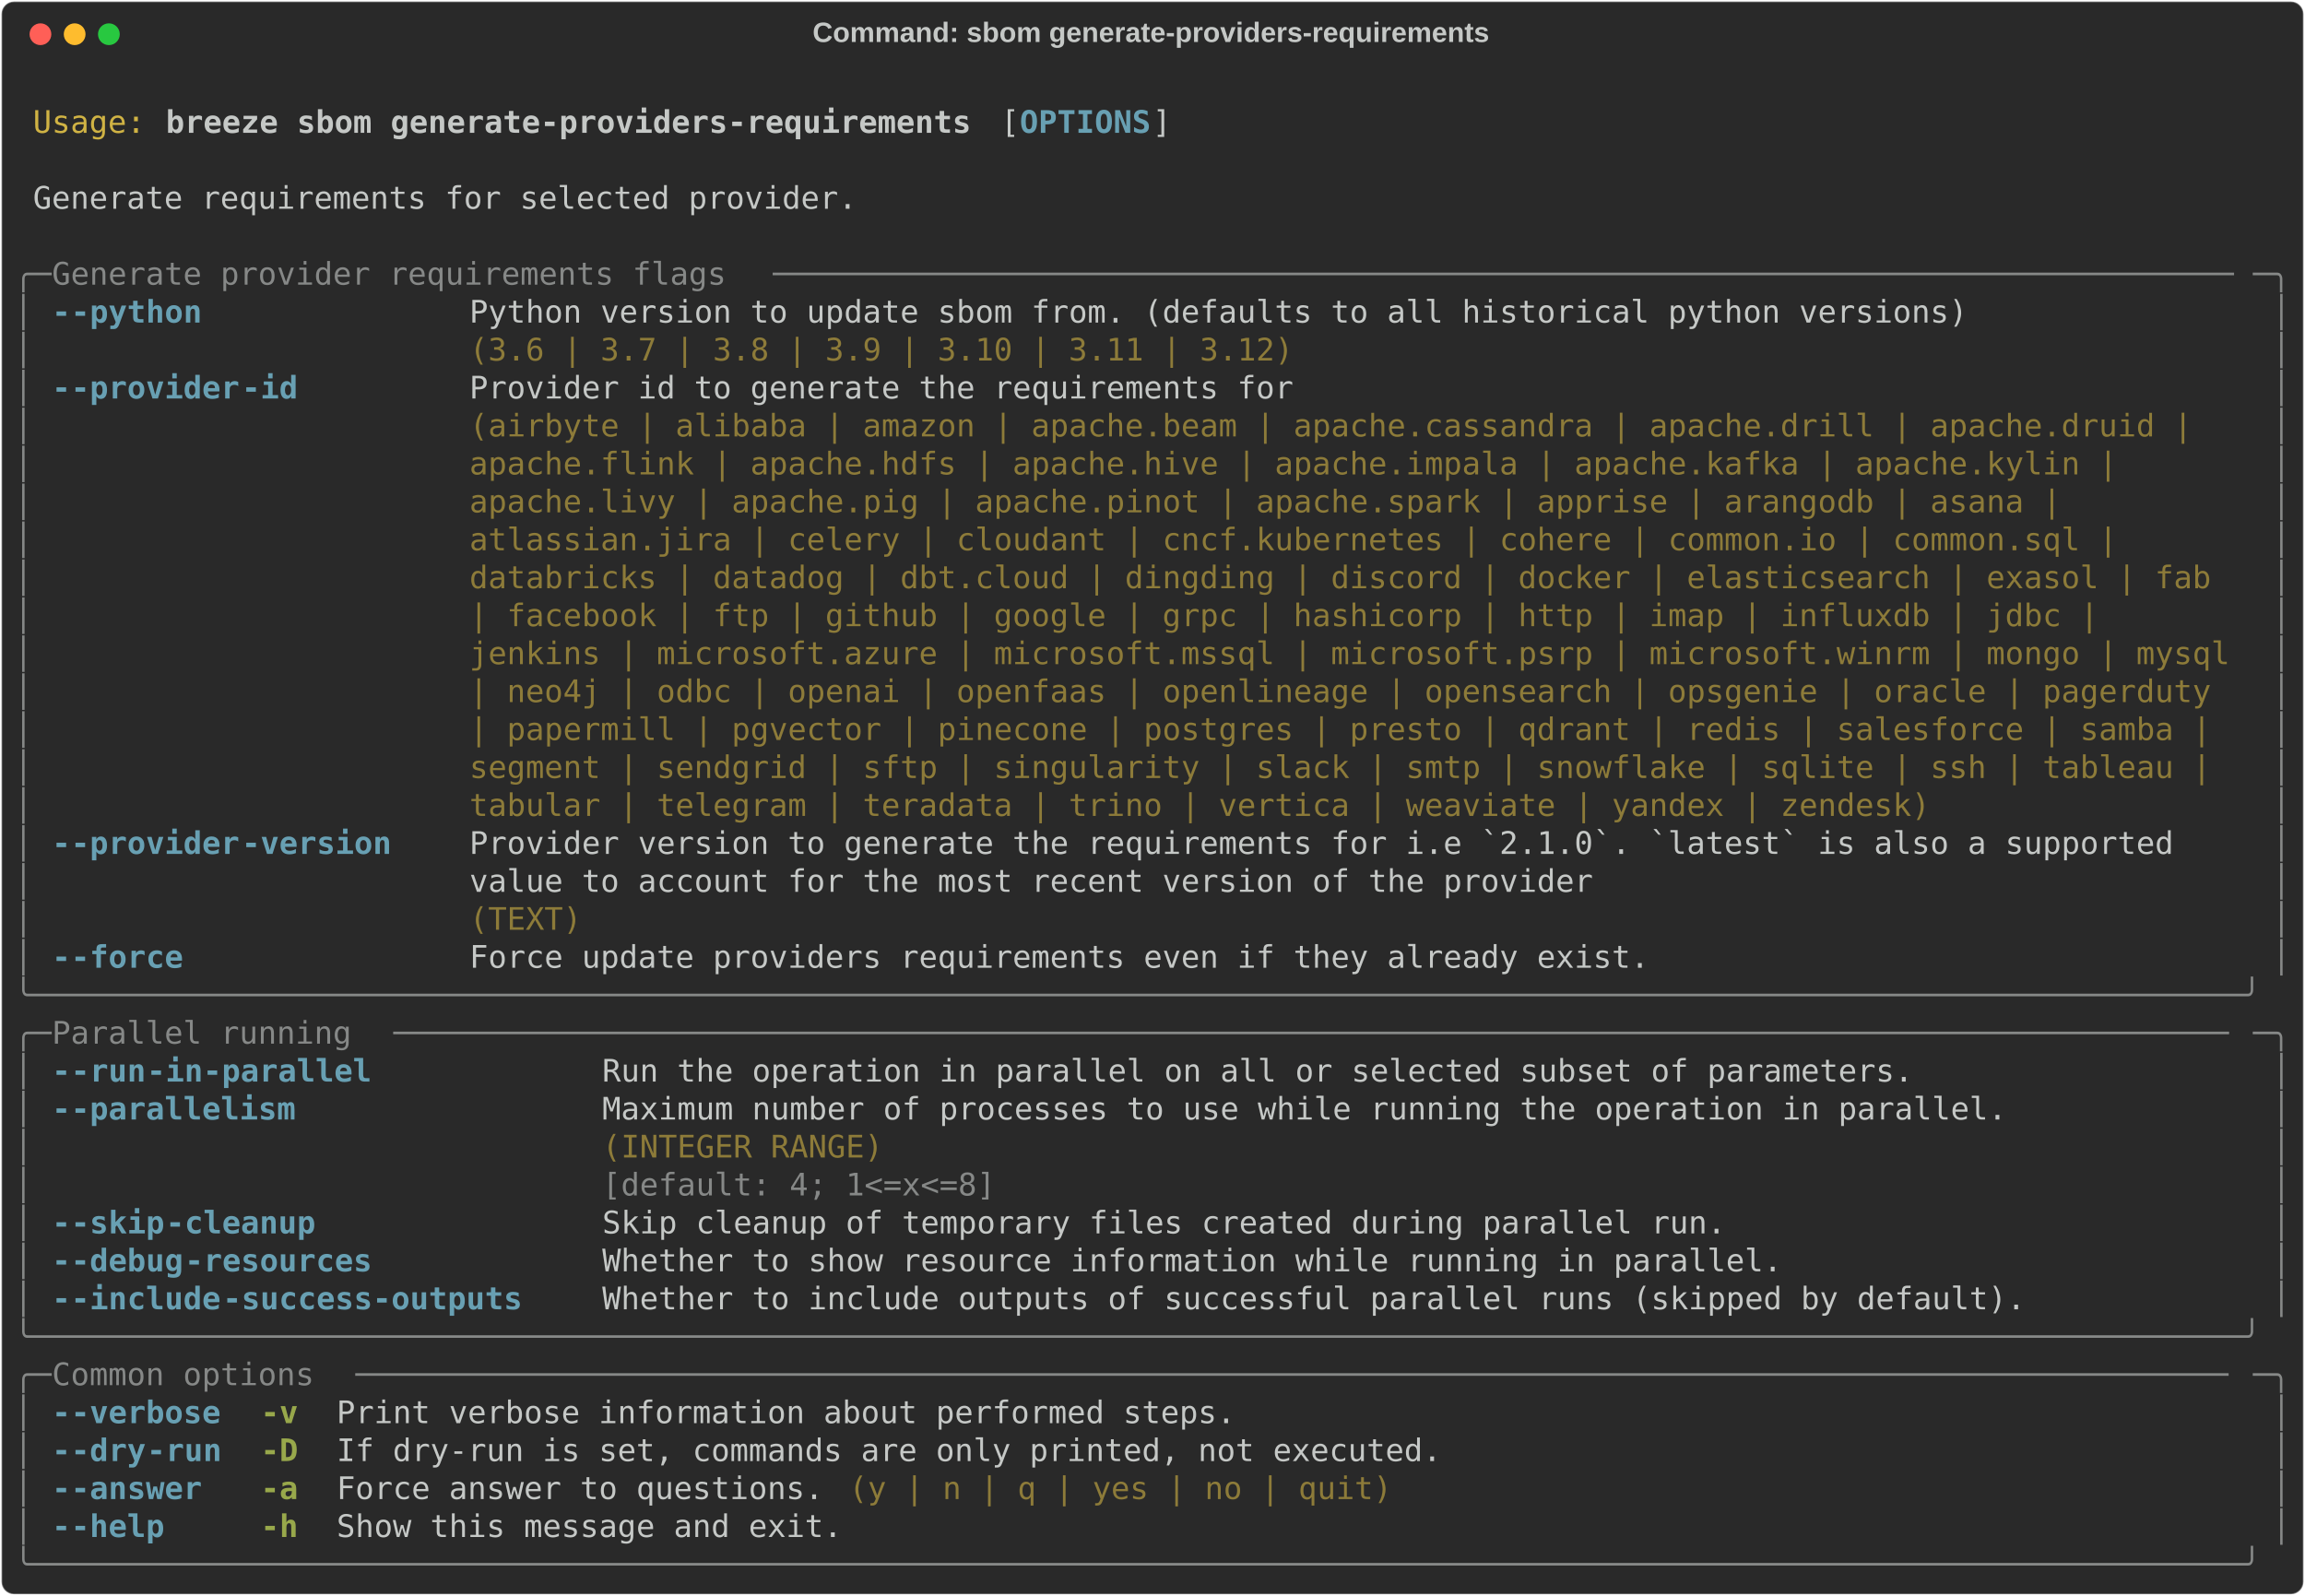
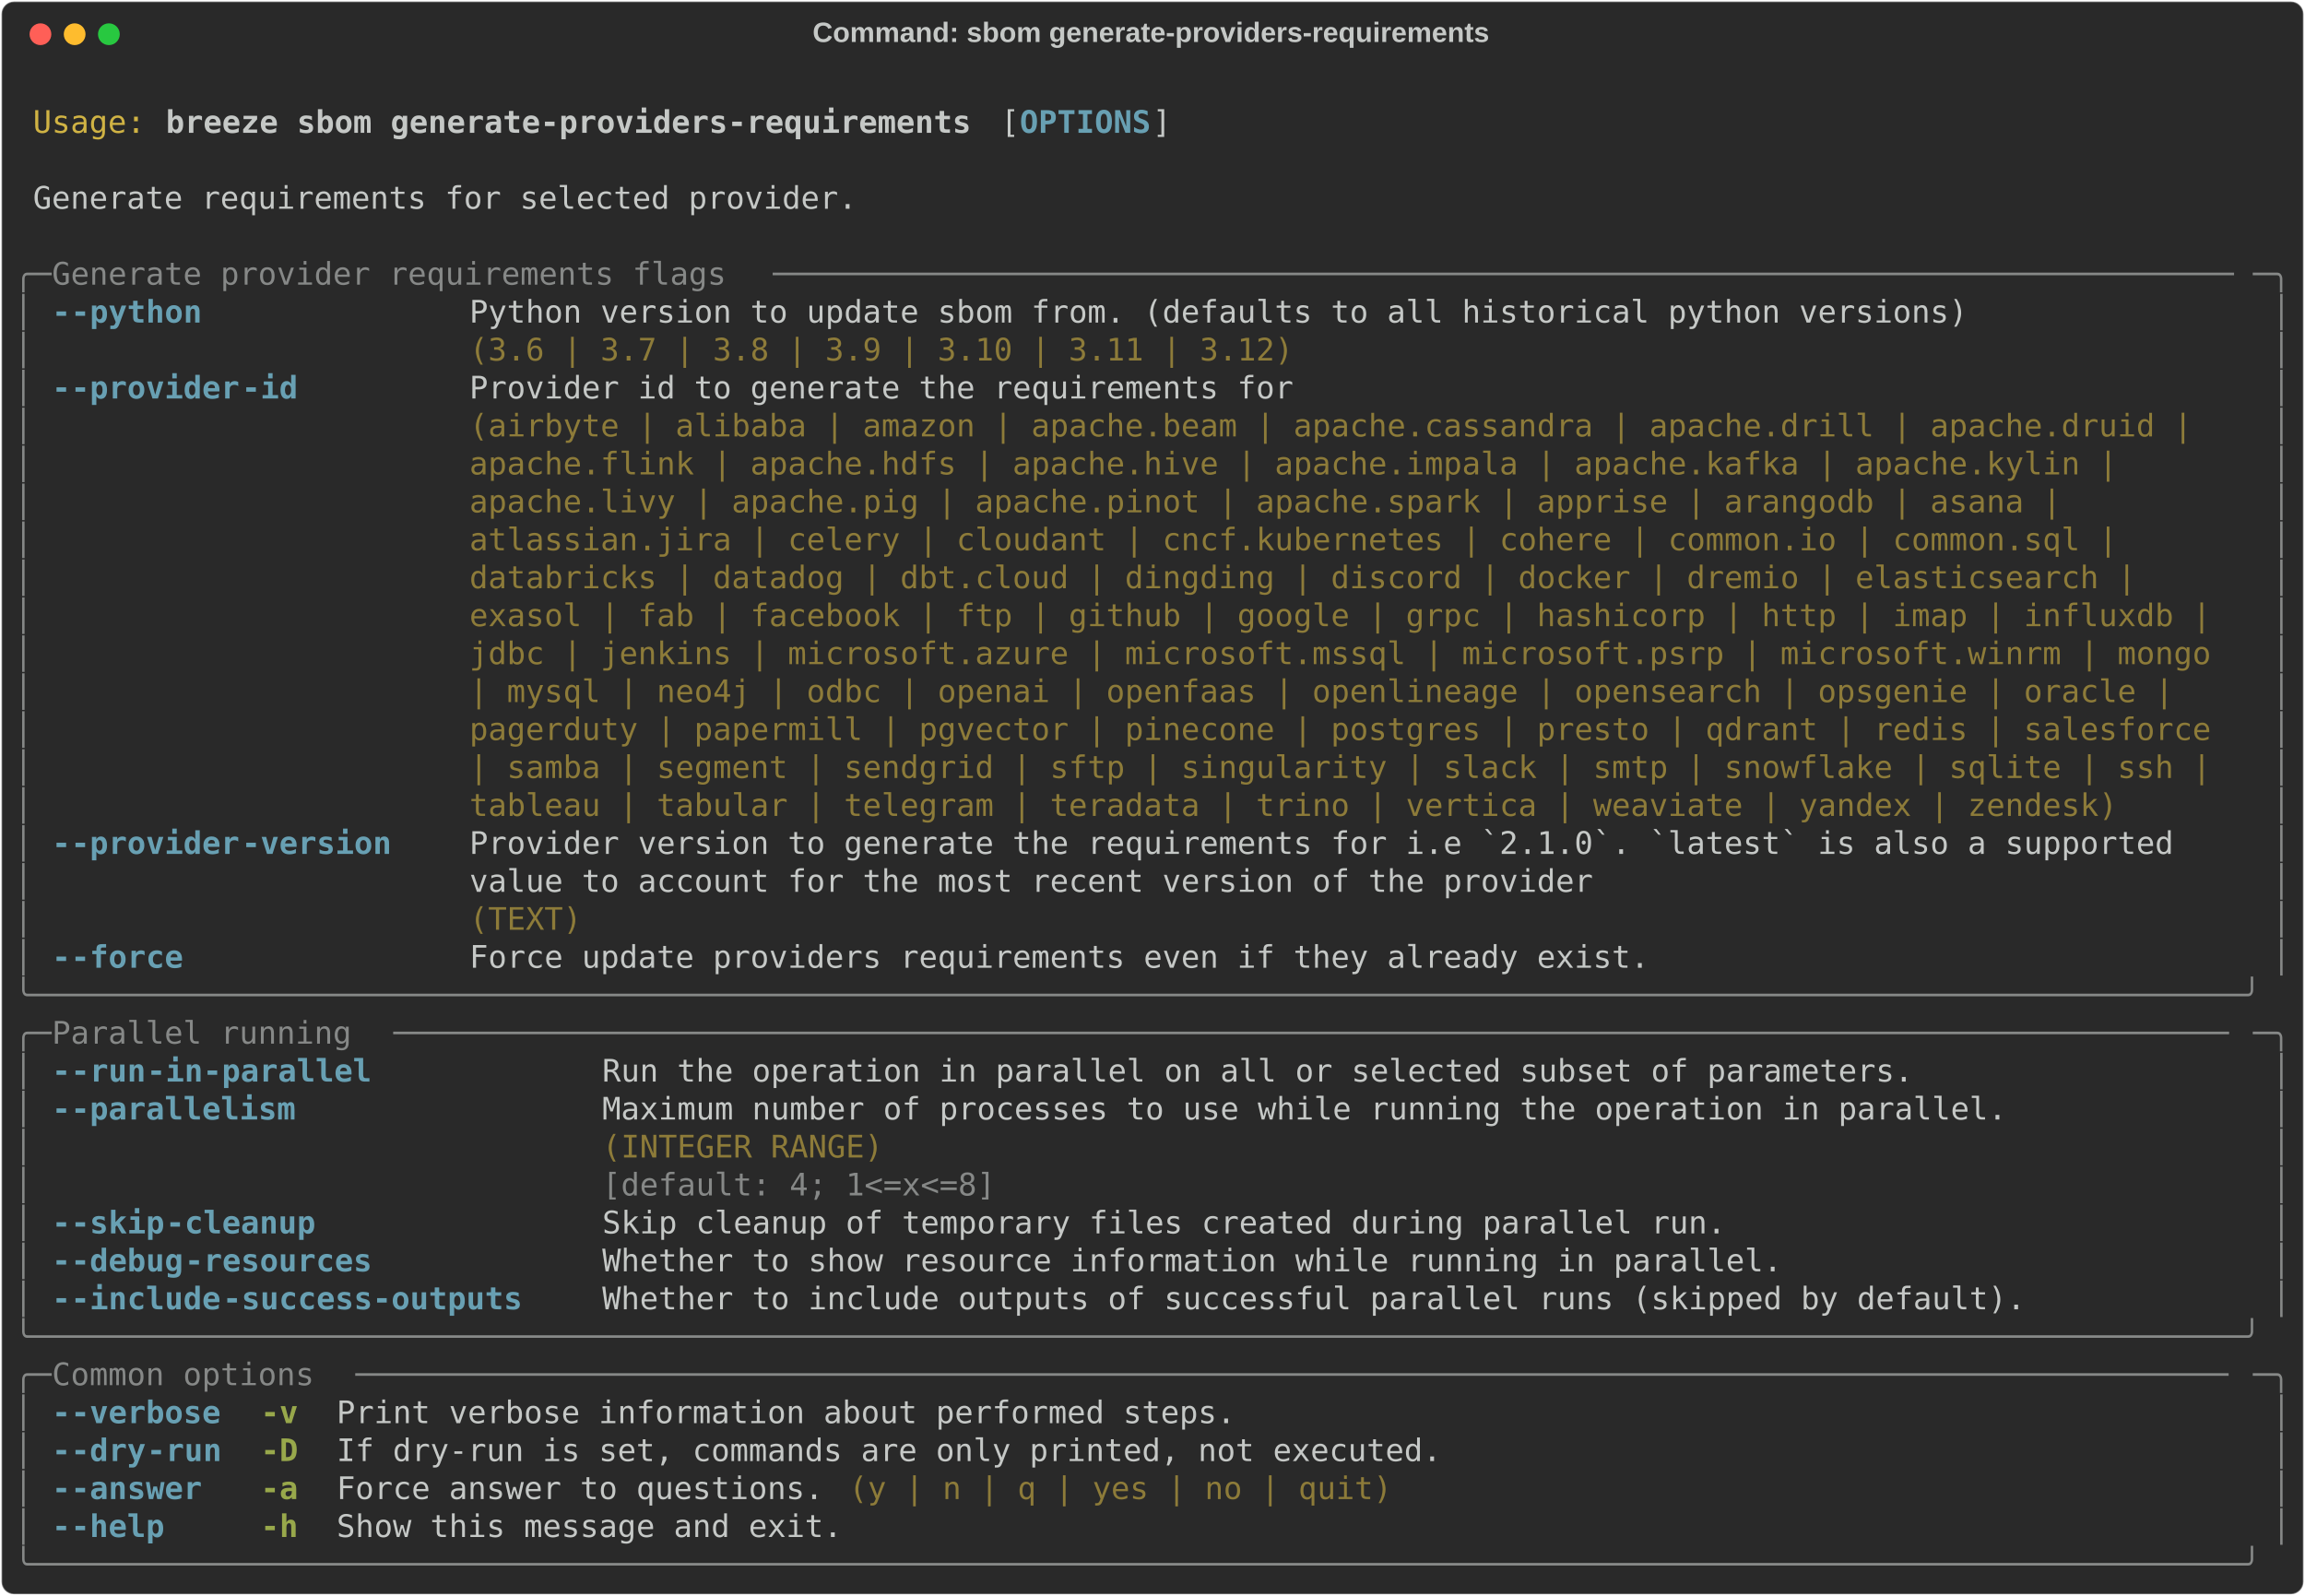
<svg xmlns="http://www.w3.org/2000/svg" class="rich-terminal" viewBox="0 0 1482 1026.0">
  <style>

    @font-face {
        font-family: "Fira Code";
        src: local("FiraCode-Regular"),
                url("https://cdnjs.cloudflare.com/ajax/libs/firacode/6.2.0/woff2/FiraCode-Regular.woff2") format("woff2"),
                url("https://cdnjs.cloudflare.com/ajax/libs/firacode/6.2.0/woff/FiraCode-Regular.woff") format("woff");
        font-style: normal;
        font-weight: 400;
    }
    @font-face {
        font-family: "Fira Code";
        src: local("FiraCode-Bold"),
                url("https://cdnjs.cloudflare.com/ajax/libs/firacode/6.2.0/woff2/FiraCode-Bold.woff2") format("woff2"),
                url("https://cdnjs.cloudflare.com/ajax/libs/firacode/6.2.0/woff/FiraCode-Bold.woff") format("woff");
        font-style: bold;
        font-weight: 700;
    }

    .breeze-sbom-generate-providers-requirements-matrix {
        font-family: Fira Code, monospace;
        font-size: 20px;
        line-height: 24.4px;
        font-variant-east-asian: full-width;
    }

    .breeze-sbom-generate-providers-requirements-title {
        font-size: 18px;
        font-weight: bold;
        font-family: arial;
    }

    .breeze-sbom-generate-providers-requirements-r1 { fill: #c5c8c6 }
.breeze-sbom-generate-providers-requirements-r2 { fill: #d0b344 }
.breeze-sbom-generate-providers-requirements-r3 { fill: #c5c8c6;font-weight: bold }
.breeze-sbom-generate-providers-requirements-r4 { fill: #68a0b3;font-weight: bold }
.breeze-sbom-generate-providers-requirements-r5 { fill: #868887 }
.breeze-sbom-generate-providers-requirements-r6 { fill: #8d7b39 }
.breeze-sbom-generate-providers-requirements-r7 { fill: #98a84b;font-weight: bold }
    </style>
  <defs>
    <clipPath id="breeze-sbom-generate-providers-requirements-clip-terminal">
      <rect x="0" y="0" width="1463.0" height="975.0" />
    </clipPath>
    <clipPath id="breeze-sbom-generate-providers-requirements-line-0">
      <rect x="0" y="1.5" width="1464" height="24.65" />
    </clipPath>
    <clipPath id="breeze-sbom-generate-providers-requirements-line-1">
      <rect x="0" y="25.9" width="1464" height="24.65" />
    </clipPath>
    <clipPath id="breeze-sbom-generate-providers-requirements-line-2">
      <rect x="0" y="50.3" width="1464" height="24.65" />
    </clipPath>
    <clipPath id="breeze-sbom-generate-providers-requirements-line-3">
      <rect x="0" y="74.7" width="1464" height="24.65" />
    </clipPath>
    <clipPath id="breeze-sbom-generate-providers-requirements-line-4">
      <rect x="0" y="99.1" width="1464" height="24.65" />
    </clipPath>
    <clipPath id="breeze-sbom-generate-providers-requirements-line-5">
      <rect x="0" y="123.5" width="1464" height="24.65" />
    </clipPath>
    <clipPath id="breeze-sbom-generate-providers-requirements-line-6">
      <rect x="0" y="147.9" width="1464" height="24.65" />
    </clipPath>
    <clipPath id="breeze-sbom-generate-providers-requirements-line-7">
      <rect x="0" y="172.3" width="1464" height="24.65" />
    </clipPath>
    <clipPath id="breeze-sbom-generate-providers-requirements-line-8">
      <rect x="0" y="196.7" width="1464" height="24.65" />
    </clipPath>
    <clipPath id="breeze-sbom-generate-providers-requirements-line-9">
      <rect x="0" y="221.1" width="1464" height="24.65" />
    </clipPath>
    <clipPath id="breeze-sbom-generate-providers-requirements-line-10">
      <rect x="0" y="245.5" width="1464" height="24.65" />
    </clipPath>
    <clipPath id="breeze-sbom-generate-providers-requirements-line-11">
      <rect x="0" y="269.9" width="1464" height="24.65" />
    </clipPath>
    <clipPath id="breeze-sbom-generate-providers-requirements-line-12">
      <rect x="0" y="294.3" width="1464" height="24.65" />
    </clipPath>
    <clipPath id="breeze-sbom-generate-providers-requirements-line-13">
      <rect x="0" y="318.7" width="1464" height="24.65" />
    </clipPath>
    <clipPath id="breeze-sbom-generate-providers-requirements-line-14">
      <rect x="0" y="343.1" width="1464" height="24.65" />
    </clipPath>
    <clipPath id="breeze-sbom-generate-providers-requirements-line-15">
      <rect x="0" y="367.5" width="1464" height="24.65" />
    </clipPath>
    <clipPath id="breeze-sbom-generate-providers-requirements-line-16">
      <rect x="0" y="391.9" width="1464" height="24.65" />
    </clipPath>
    <clipPath id="breeze-sbom-generate-providers-requirements-line-17">
      <rect x="0" y="416.3" width="1464" height="24.65" />
    </clipPath>
    <clipPath id="breeze-sbom-generate-providers-requirements-line-18">
      <rect x="0" y="440.7" width="1464" height="24.65" />
    </clipPath>
    <clipPath id="breeze-sbom-generate-providers-requirements-line-19">
      <rect x="0" y="465.1" width="1464" height="24.65" />
    </clipPath>
    <clipPath id="breeze-sbom-generate-providers-requirements-line-20">
      <rect x="0" y="489.5" width="1464" height="24.65" />
    </clipPath>
    <clipPath id="breeze-sbom-generate-providers-requirements-line-21">
      <rect x="0" y="513.9" width="1464" height="24.65" />
    </clipPath>
    <clipPath id="breeze-sbom-generate-providers-requirements-line-22">
      <rect x="0" y="538.3" width="1464" height="24.65" />
    </clipPath>
    <clipPath id="breeze-sbom-generate-providers-requirements-line-23">
      <rect x="0" y="562.7" width="1464" height="24.65" />
    </clipPath>
    <clipPath id="breeze-sbom-generate-providers-requirements-line-24">
      <rect x="0" y="587.1" width="1464" height="24.65" />
    </clipPath>
    <clipPath id="breeze-sbom-generate-providers-requirements-line-25">
      <rect x="0" y="611.5" width="1464" height="24.65" />
    </clipPath>
    <clipPath id="breeze-sbom-generate-providers-requirements-line-26">
      <rect x="0" y="635.9" width="1464" height="24.65" />
    </clipPath>
    <clipPath id="breeze-sbom-generate-providers-requirements-line-27">
      <rect x="0" y="660.3" width="1464" height="24.65" />
    </clipPath>
    <clipPath id="breeze-sbom-generate-providers-requirements-line-28">
      <rect x="0" y="684.7" width="1464" height="24.65" />
    </clipPath>
    <clipPath id="breeze-sbom-generate-providers-requirements-line-29">
      <rect x="0" y="709.1" width="1464" height="24.65" />
    </clipPath>
    <clipPath id="breeze-sbom-generate-providers-requirements-line-30">
      <rect x="0" y="733.5" width="1464" height="24.65" />
    </clipPath>
    <clipPath id="breeze-sbom-generate-providers-requirements-line-31">
      <rect x="0" y="757.9" width="1464" height="24.65" />
    </clipPath>
    <clipPath id="breeze-sbom-generate-providers-requirements-line-32">
      <rect x="0" y="782.3" width="1464" height="24.65" />
    </clipPath>
    <clipPath id="breeze-sbom-generate-providers-requirements-line-33">
      <rect x="0" y="806.7" width="1464" height="24.65" />
    </clipPath>
    <clipPath id="breeze-sbom-generate-providers-requirements-line-34">
      <rect x="0" y="831.1" width="1464" height="24.65" />
    </clipPath>
    <clipPath id="breeze-sbom-generate-providers-requirements-line-35">
      <rect x="0" y="855.5" width="1464" height="24.65" />
    </clipPath>
    <clipPath id="breeze-sbom-generate-providers-requirements-line-36">
      <rect x="0" y="879.9" width="1464" height="24.65" />
    </clipPath>
    <clipPath id="breeze-sbom-generate-providers-requirements-line-37">
      <rect x="0" y="904.3" width="1464" height="24.65" />
    </clipPath>
    <clipPath id="breeze-sbom-generate-providers-requirements-line-38">
      <rect x="0" y="928.7" width="1464" height="24.65" />
    </clipPath>
  </defs>
  <rect fill="#292929" stroke="rgba(255,255,255,0.35)" stroke-width="1" x="1" y="1" width="1480" height="1024" rx="8" />
  <text class="breeze-sbom-generate-providers-requirements-title" fill="#c5c8c6" text-anchor="middle" x="740" y="27">Command: sbom generate-providers-requirements</text>
  <g transform="translate(26,22)">
    <circle cx="0" cy="0" r="7" fill="#ff5f57" />
    <circle cx="22" cy="0" r="7" fill="#febc2e" />
    <circle cx="44" cy="0" r="7" fill="#28c840" />
  </g>
  <g transform="translate(9, 41)" clip-path="url(#breeze-sbom-generate-providers-requirements-clip-terminal)">
    <g class="breeze-sbom-generate-providers-requirements-matrix">
      <text class="breeze-sbom-generate-providers-requirements-r1" x="1464" y="20" textLength="12.2" clip-path="url(#breeze-sbom-generate-providers-requirements-line-0)">
</text>
      <text class="breeze-sbom-generate-providers-requirements-r2" x="12.2" y="44.4" textLength="73.2" clip-path="url(#breeze-sbom-generate-providers-requirements-line-1)">Usage:</text>
      <text class="breeze-sbom-generate-providers-requirements-r3" x="97.6" y="44.4" textLength="524.6" clip-path="url(#breeze-sbom-generate-providers-requirements-line-1)">breeze sbom generate-providers-requirements</text>
      <text class="breeze-sbom-generate-providers-requirements-r1" x="634.4" y="44.4" textLength="12.2" clip-path="url(#breeze-sbom-generate-providers-requirements-line-1)">[</text>
      <text class="breeze-sbom-generate-providers-requirements-r4" x="646.6" y="44.4" textLength="85.4" clip-path="url(#breeze-sbom-generate-providers-requirements-line-1)">OPTIONS</text>
      <text class="breeze-sbom-generate-providers-requirements-r1" x="732" y="44.4" textLength="12.2" clip-path="url(#breeze-sbom-generate-providers-requirements-line-1)">]</text>
      <text class="breeze-sbom-generate-providers-requirements-r1" x="1464" y="44.4" textLength="12.2" clip-path="url(#breeze-sbom-generate-providers-requirements-line-1)">
</text>
      <text class="breeze-sbom-generate-providers-requirements-r1" x="1464" y="68.8" textLength="12.2" clip-path="url(#breeze-sbom-generate-providers-requirements-line-2)">
</text>
      <text class="breeze-sbom-generate-providers-requirements-r1" x="12.2" y="93.2" textLength="536.8" clip-path="url(#breeze-sbom-generate-providers-requirements-line-3)">Generate requirements for selected provider.</text>
      <text class="breeze-sbom-generate-providers-requirements-r1" x="1464" y="93.2" textLength="12.2" clip-path="url(#breeze-sbom-generate-providers-requirements-line-3)">
</text>
      <text class="breeze-sbom-generate-providers-requirements-r1" x="1464" y="117.6" textLength="12.2" clip-path="url(#breeze-sbom-generate-providers-requirements-line-4)">
</text>
      <text class="breeze-sbom-generate-providers-requirements-r5" x="0" y="142" textLength="24.4" clip-path="url(#breeze-sbom-generate-providers-requirements-line-5)">╭─</text>
      <text class="breeze-sbom-generate-providers-requirements-r5" x="24.4" y="142" textLength="463.6" clip-path="url(#breeze-sbom-generate-providers-requirements-line-5)"> Generate provider requirements flags </text>
      <text class="breeze-sbom-generate-providers-requirements-r5" x="488" y="142" textLength="951.6" clip-path="url(#breeze-sbom-generate-providers-requirements-line-5)">──────────────────────────────────────────────────────────────────────────────</text>
      <text class="breeze-sbom-generate-providers-requirements-r5" x="1439.6" y="142" textLength="24.4" clip-path="url(#breeze-sbom-generate-providers-requirements-line-5)">─╮</text>
      <text class="breeze-sbom-generate-providers-requirements-r1" x="1464" y="142" textLength="12.2" clip-path="url(#breeze-sbom-generate-providers-requirements-line-5)">
</text>
      <text class="breeze-sbom-generate-providers-requirements-r5" x="0" y="166.4" textLength="12.2" clip-path="url(#breeze-sbom-generate-providers-requirements-line-6)">│</text>
      <text class="breeze-sbom-generate-providers-requirements-r4" x="24.4" y="166.4" textLength="12.2" clip-path="url(#breeze-sbom-generate-providers-requirements-line-6)">-</text>
      <text class="breeze-sbom-generate-providers-requirements-r4" x="36.6" y="166.4" textLength="85.4" clip-path="url(#breeze-sbom-generate-providers-requirements-line-6)">-python</text>
      <text class="breeze-sbom-generate-providers-requirements-r1" x="292.8" y="166.4" textLength="976" clip-path="url(#breeze-sbom-generate-providers-requirements-line-6)">Python version to update sbom from. (defaults to all historical python versions)</text>
      <text class="breeze-sbom-generate-providers-requirements-r5" x="1451.8" y="166.4" textLength="12.2" clip-path="url(#breeze-sbom-generate-providers-requirements-line-6)">│</text>
      <text class="breeze-sbom-generate-providers-requirements-r1" x="1464" y="166.4" textLength="12.2" clip-path="url(#breeze-sbom-generate-providers-requirements-line-6)">
</text>
      <text class="breeze-sbom-generate-providers-requirements-r5" x="0" y="190.8" textLength="12.2" clip-path="url(#breeze-sbom-generate-providers-requirements-line-7)">│</text>
      <text class="breeze-sbom-generate-providers-requirements-r6" x="292.8" y="190.8" textLength="976" clip-path="url(#breeze-sbom-generate-providers-requirements-line-7)">(3.6 | 3.7 | 3.8 | 3.9 | 3.10 | 3.11 | 3.12)                                    </text>
      <text class="breeze-sbom-generate-providers-requirements-r5" x="1451.8" y="190.8" textLength="12.2" clip-path="url(#breeze-sbom-generate-providers-requirements-line-7)">│</text>
      <text class="breeze-sbom-generate-providers-requirements-r1" x="1464" y="190.8" textLength="12.2" clip-path="url(#breeze-sbom-generate-providers-requirements-line-7)">
</text>
      <text class="breeze-sbom-generate-providers-requirements-r5" x="0" y="215.2" textLength="12.2" clip-path="url(#breeze-sbom-generate-providers-requirements-line-8)">│</text>
      <text class="breeze-sbom-generate-providers-requirements-r4" x="24.4" y="215.2" textLength="12.2" clip-path="url(#breeze-sbom-generate-providers-requirements-line-8)">-</text>
      <text class="breeze-sbom-generate-providers-requirements-r4" x="36.6" y="215.2" textLength="109.8" clip-path="url(#breeze-sbom-generate-providers-requirements-line-8)">-provider</text>
      <text class="breeze-sbom-generate-providers-requirements-r4" x="146.4" y="215.2" textLength="36.6" clip-path="url(#breeze-sbom-generate-providers-requirements-line-8)">-id</text>
      <text class="breeze-sbom-generate-providers-requirements-r1" x="292.8" y="215.2" textLength="1146.8" clip-path="url(#breeze-sbom-generate-providers-requirements-line-8)">Provider id to generate the requirements for                                                  </text>
      <text class="breeze-sbom-generate-providers-requirements-r5" x="1451.8" y="215.2" textLength="12.2" clip-path="url(#breeze-sbom-generate-providers-requirements-line-8)">│</text>
      <text class="breeze-sbom-generate-providers-requirements-r1" x="1464" y="215.2" textLength="12.2" clip-path="url(#breeze-sbom-generate-providers-requirements-line-8)">
</text>
      <text class="breeze-sbom-generate-providers-requirements-r5" x="0" y="239.6" textLength="12.2" clip-path="url(#breeze-sbom-generate-providers-requirements-line-9)">│</text>
      <text class="breeze-sbom-generate-providers-requirements-r6" x="292.8" y="239.6" textLength="1146.8" clip-path="url(#breeze-sbom-generate-providers-requirements-line-9)">(airbyte | alibaba | amazon | apache.beam | apache.cassandra | apache.drill | apache.druid |  </text>
      <text class="breeze-sbom-generate-providers-requirements-r5" x="1451.8" y="239.6" textLength="12.2" clip-path="url(#breeze-sbom-generate-providers-requirements-line-9)">│</text>
      <text class="breeze-sbom-generate-providers-requirements-r1" x="1464" y="239.6" textLength="12.2" clip-path="url(#breeze-sbom-generate-providers-requirements-line-9)">
</text>
      <text class="breeze-sbom-generate-providers-requirements-r5" x="0" y="264" textLength="12.2" clip-path="url(#breeze-sbom-generate-providers-requirements-line-10)">│</text>
      <text class="breeze-sbom-generate-providers-requirements-r6" x="292.8" y="264" textLength="1146.8" clip-path="url(#breeze-sbom-generate-providers-requirements-line-10)">apache.flink | apache.hdfs | apache.hive | apache.impala | apache.kafka | apache.kylin |      </text>
      <text class="breeze-sbom-generate-providers-requirements-r5" x="1451.8" y="264" textLength="12.2" clip-path="url(#breeze-sbom-generate-providers-requirements-line-10)">│</text>
      <text class="breeze-sbom-generate-providers-requirements-r1" x="1464" y="264" textLength="12.2" clip-path="url(#breeze-sbom-generate-providers-requirements-line-10)">
</text>
      <text class="breeze-sbom-generate-providers-requirements-r5" x="0" y="288.4" textLength="12.2" clip-path="url(#breeze-sbom-generate-providers-requirements-line-11)">│</text>
      <text class="breeze-sbom-generate-providers-requirements-r6" x="292.8" y="288.4" textLength="1146.8" clip-path="url(#breeze-sbom-generate-providers-requirements-line-11)">apache.livy | apache.pig | apache.pinot | apache.spark | apprise | arangodb | asana |         </text>
      <text class="breeze-sbom-generate-providers-requirements-r5" x="1451.8" y="288.4" textLength="12.2" clip-path="url(#breeze-sbom-generate-providers-requirements-line-11)">│</text>
      <text class="breeze-sbom-generate-providers-requirements-r1" x="1464" y="288.4" textLength="12.2" clip-path="url(#breeze-sbom-generate-providers-requirements-line-11)">
</text>
      <text class="breeze-sbom-generate-providers-requirements-r5" x="0" y="312.8" textLength="12.2" clip-path="url(#breeze-sbom-generate-providers-requirements-line-12)">│</text>
      <text class="breeze-sbom-generate-providers-requirements-r6" x="292.8" y="312.8" textLength="1146.8" clip-path="url(#breeze-sbom-generate-providers-requirements-line-12)">atlassian.jira | celery | cloudant | cncf.kubernetes | cohere | common.io | common.sql |      </text>
      <text class="breeze-sbom-generate-providers-requirements-r5" x="1451.8" y="312.8" textLength="12.2" clip-path="url(#breeze-sbom-generate-providers-requirements-line-12)">│</text>
      <text class="breeze-sbom-generate-providers-requirements-r1" x="1464" y="312.8" textLength="12.2" clip-path="url(#breeze-sbom-generate-providers-requirements-line-12)">
</text>
      <text class="breeze-sbom-generate-providers-requirements-r5" x="0" y="337.2" textLength="12.2" clip-path="url(#breeze-sbom-generate-providers-requirements-line-13)">│</text>
-       <text class="breeze-sbom-generate-providers-requirements-r6" x="292.8" y="337.2" textLength="1146.8" clip-path="url(#breeze-sbom-generate-providers-requirements-line-13)">databricks | datadog | dbt.cloud | dingding | discord | docker | elasticsearch | exasol | fab </text>
+       <text class="breeze-sbom-generate-providers-requirements-r6" x="292.8" y="337.2" textLength="1146.8" clip-path="url(#breeze-sbom-generate-providers-requirements-line-13)">databricks | datadog | dbt.cloud | dingding | discord | docker | dremio | elasticsearch |     </text>
      <text class="breeze-sbom-generate-providers-requirements-r5" x="1451.8" y="337.2" textLength="12.2" clip-path="url(#breeze-sbom-generate-providers-requirements-line-13)">│</text>
      <text class="breeze-sbom-generate-providers-requirements-r1" x="1464" y="337.2" textLength="12.2" clip-path="url(#breeze-sbom-generate-providers-requirements-line-13)">
</text>
      <text class="breeze-sbom-generate-providers-requirements-r5" x="0" y="361.6" textLength="12.2" clip-path="url(#breeze-sbom-generate-providers-requirements-line-14)">│</text>
-       <text class="breeze-sbom-generate-providers-requirements-r6" x="292.8" y="361.6" textLength="1146.8" clip-path="url(#breeze-sbom-generate-providers-requirements-line-14)">| facebook | ftp | github | google | grpc | hashicorp | http | imap | influxdb | jdbc |       </text>
+       <text class="breeze-sbom-generate-providers-requirements-r6" x="292.8" y="361.6" textLength="1146.8" clip-path="url(#breeze-sbom-generate-providers-requirements-line-14)">exasol | fab | facebook | ftp | github | google | grpc | hashicorp | http | imap | influxdb | </text>
      <text class="breeze-sbom-generate-providers-requirements-r5" x="1451.8" y="361.6" textLength="12.2" clip-path="url(#breeze-sbom-generate-providers-requirements-line-14)">│</text>
      <text class="breeze-sbom-generate-providers-requirements-r1" x="1464" y="361.6" textLength="12.2" clip-path="url(#breeze-sbom-generate-providers-requirements-line-14)">
</text>
      <text class="breeze-sbom-generate-providers-requirements-r5" x="0" y="386" textLength="12.2" clip-path="url(#breeze-sbom-generate-providers-requirements-line-15)">│</text>
-       <text class="breeze-sbom-generate-providers-requirements-r6" x="292.8" y="386" textLength="1146.8" clip-path="url(#breeze-sbom-generate-providers-requirements-line-15)">jenkins | microsoft.azure | microsoft.mssql | microsoft.psrp | microsoft.winrm | mongo | mysql</text>
+       <text class="breeze-sbom-generate-providers-requirements-r6" x="292.8" y="386" textLength="1146.8" clip-path="url(#breeze-sbom-generate-providers-requirements-line-15)">jdbc | jenkins | microsoft.azure | microsoft.mssql | microsoft.psrp | microsoft.winrm | mongo </text>
      <text class="breeze-sbom-generate-providers-requirements-r5" x="1451.8" y="386" textLength="12.2" clip-path="url(#breeze-sbom-generate-providers-requirements-line-15)">│</text>
      <text class="breeze-sbom-generate-providers-requirements-r1" x="1464" y="386" textLength="12.2" clip-path="url(#breeze-sbom-generate-providers-requirements-line-15)">
</text>
      <text class="breeze-sbom-generate-providers-requirements-r5" x="0" y="410.4" textLength="12.2" clip-path="url(#breeze-sbom-generate-providers-requirements-line-16)">│</text>
-       <text class="breeze-sbom-generate-providers-requirements-r6" x="292.8" y="410.4" textLength="1146.8" clip-path="url(#breeze-sbom-generate-providers-requirements-line-16)">| neo4j | odbc | openai | openfaas | openlineage | opensearch | opsgenie | oracle | pagerduty </text>
+       <text class="breeze-sbom-generate-providers-requirements-r6" x="292.8" y="410.4" textLength="1146.8" clip-path="url(#breeze-sbom-generate-providers-requirements-line-16)">| mysql | neo4j | odbc | openai | openfaas | openlineage | opensearch | opsgenie | oracle |   </text>
      <text class="breeze-sbom-generate-providers-requirements-r5" x="1451.8" y="410.4" textLength="12.2" clip-path="url(#breeze-sbom-generate-providers-requirements-line-16)">│</text>
      <text class="breeze-sbom-generate-providers-requirements-r1" x="1464" y="410.4" textLength="12.2" clip-path="url(#breeze-sbom-generate-providers-requirements-line-16)">
</text>
      <text class="breeze-sbom-generate-providers-requirements-r5" x="0" y="434.8" textLength="12.2" clip-path="url(#breeze-sbom-generate-providers-requirements-line-17)">│</text>
-       <text class="breeze-sbom-generate-providers-requirements-r6" x="292.8" y="434.8" textLength="1146.8" clip-path="url(#breeze-sbom-generate-providers-requirements-line-17)">| papermill | pgvector | pinecone | postgres | presto | qdrant | redis | salesforce | samba | </text>
+       <text class="breeze-sbom-generate-providers-requirements-r6" x="292.8" y="434.8" textLength="1146.8" clip-path="url(#breeze-sbom-generate-providers-requirements-line-17)">pagerduty | papermill | pgvector | pinecone | postgres | presto | qdrant | redis | salesforce </text>
      <text class="breeze-sbom-generate-providers-requirements-r5" x="1451.8" y="434.8" textLength="12.2" clip-path="url(#breeze-sbom-generate-providers-requirements-line-17)">│</text>
      <text class="breeze-sbom-generate-providers-requirements-r1" x="1464" y="434.8" textLength="12.2" clip-path="url(#breeze-sbom-generate-providers-requirements-line-17)">
</text>
      <text class="breeze-sbom-generate-providers-requirements-r5" x="0" y="459.2" textLength="12.2" clip-path="url(#breeze-sbom-generate-providers-requirements-line-18)">│</text>
-       <text class="breeze-sbom-generate-providers-requirements-r6" x="292.8" y="459.2" textLength="1146.8" clip-path="url(#breeze-sbom-generate-providers-requirements-line-18)">segment | sendgrid | sftp | singularity | slack | smtp | snowflake | sqlite | ssh | tableau | </text>
+       <text class="breeze-sbom-generate-providers-requirements-r6" x="292.8" y="459.2" textLength="1146.8" clip-path="url(#breeze-sbom-generate-providers-requirements-line-18)">| samba | segment | sendgrid | sftp | singularity | slack | smtp | snowflake | sqlite | ssh | </text>
      <text class="breeze-sbom-generate-providers-requirements-r5" x="1451.8" y="459.2" textLength="12.2" clip-path="url(#breeze-sbom-generate-providers-requirements-line-18)">│</text>
      <text class="breeze-sbom-generate-providers-requirements-r1" x="1464" y="459.2" textLength="12.2" clip-path="url(#breeze-sbom-generate-providers-requirements-line-18)">
</text>
      <text class="breeze-sbom-generate-providers-requirements-r5" x="0" y="483.6" textLength="12.2" clip-path="url(#breeze-sbom-generate-providers-requirements-line-19)">│</text>
-       <text class="breeze-sbom-generate-providers-requirements-r6" x="292.8" y="483.6" textLength="1146.8" clip-path="url(#breeze-sbom-generate-providers-requirements-line-19)">tabular | telegram | teradata | trino | vertica | weaviate | yandex | zendesk)                </text>
+       <text class="breeze-sbom-generate-providers-requirements-r6" x="292.8" y="483.6" textLength="1146.8" clip-path="url(#breeze-sbom-generate-providers-requirements-line-19)">tableau | tabular | telegram | teradata | trino | vertica | weaviate | yandex | zendesk)      </text>
      <text class="breeze-sbom-generate-providers-requirements-r5" x="1451.8" y="483.6" textLength="12.2" clip-path="url(#breeze-sbom-generate-providers-requirements-line-19)">│</text>
      <text class="breeze-sbom-generate-providers-requirements-r1" x="1464" y="483.6" textLength="12.2" clip-path="url(#breeze-sbom-generate-providers-requirements-line-19)">
</text>
      <text class="breeze-sbom-generate-providers-requirements-r5" x="0" y="508" textLength="12.2" clip-path="url(#breeze-sbom-generate-providers-requirements-line-20)">│</text>
      <text class="breeze-sbom-generate-providers-requirements-r4" x="24.4" y="508" textLength="12.2" clip-path="url(#breeze-sbom-generate-providers-requirements-line-20)">-</text>
      <text class="breeze-sbom-generate-providers-requirements-r4" x="36.6" y="508" textLength="109.8" clip-path="url(#breeze-sbom-generate-providers-requirements-line-20)">-provider</text>
      <text class="breeze-sbom-generate-providers-requirements-r4" x="146.4" y="508" textLength="97.6" clip-path="url(#breeze-sbom-generate-providers-requirements-line-20)">-version</text>
      <text class="breeze-sbom-generate-providers-requirements-r1" x="292.8" y="508" textLength="1146.8" clip-path="url(#breeze-sbom-generate-providers-requirements-line-20)">Provider version to generate the requirements for i.e `2.1.0`. `latest` is also a supported   </text>
      <text class="breeze-sbom-generate-providers-requirements-r5" x="1451.8" y="508" textLength="12.2" clip-path="url(#breeze-sbom-generate-providers-requirements-line-20)">│</text>
      <text class="breeze-sbom-generate-providers-requirements-r1" x="1464" y="508" textLength="12.2" clip-path="url(#breeze-sbom-generate-providers-requirements-line-20)">
</text>
      <text class="breeze-sbom-generate-providers-requirements-r5" x="0" y="532.4" textLength="12.2" clip-path="url(#breeze-sbom-generate-providers-requirements-line-21)">│</text>
      <text class="breeze-sbom-generate-providers-requirements-r1" x="292.8" y="532.4" textLength="1146.8" clip-path="url(#breeze-sbom-generate-providers-requirements-line-21)">value to account for the most recent version of the provider                                  </text>
      <text class="breeze-sbom-generate-providers-requirements-r5" x="1451.8" y="532.4" textLength="12.2" clip-path="url(#breeze-sbom-generate-providers-requirements-line-21)">│</text>
      <text class="breeze-sbom-generate-providers-requirements-r1" x="1464" y="532.4" textLength="12.2" clip-path="url(#breeze-sbom-generate-providers-requirements-line-21)">
</text>
      <text class="breeze-sbom-generate-providers-requirements-r5" x="0" y="556.8" textLength="12.2" clip-path="url(#breeze-sbom-generate-providers-requirements-line-22)">│</text>
      <text class="breeze-sbom-generate-providers-requirements-r6" x="292.8" y="556.8" textLength="1146.8" clip-path="url(#breeze-sbom-generate-providers-requirements-line-22)">(TEXT)                                                                                        </text>
      <text class="breeze-sbom-generate-providers-requirements-r5" x="1451.8" y="556.8" textLength="12.2" clip-path="url(#breeze-sbom-generate-providers-requirements-line-22)">│</text>
      <text class="breeze-sbom-generate-providers-requirements-r1" x="1464" y="556.8" textLength="12.2" clip-path="url(#breeze-sbom-generate-providers-requirements-line-22)">
</text>
      <text class="breeze-sbom-generate-providers-requirements-r5" x="0" y="581.2" textLength="12.2" clip-path="url(#breeze-sbom-generate-providers-requirements-line-23)">│</text>
      <text class="breeze-sbom-generate-providers-requirements-r4" x="24.4" y="581.2" textLength="12.2" clip-path="url(#breeze-sbom-generate-providers-requirements-line-23)">-</text>
      <text class="breeze-sbom-generate-providers-requirements-r4" x="36.6" y="581.2" textLength="73.2" clip-path="url(#breeze-sbom-generate-providers-requirements-line-23)">-force</text>
      <text class="breeze-sbom-generate-providers-requirements-r1" x="292.8" y="581.2" textLength="768.6" clip-path="url(#breeze-sbom-generate-providers-requirements-line-23)">Force update providers requirements even if they already exist.</text>
      <text class="breeze-sbom-generate-providers-requirements-r5" x="1451.8" y="581.2" textLength="12.2" clip-path="url(#breeze-sbom-generate-providers-requirements-line-23)">│</text>
      <text class="breeze-sbom-generate-providers-requirements-r1" x="1464" y="581.2" textLength="12.2" clip-path="url(#breeze-sbom-generate-providers-requirements-line-23)">
</text>
      <text class="breeze-sbom-generate-providers-requirements-r5" x="0" y="605.6" textLength="1464" clip-path="url(#breeze-sbom-generate-providers-requirements-line-24)">╰──────────────────────────────────────────────────────────────────────────────────────────────────────────────────────╯</text>
      <text class="breeze-sbom-generate-providers-requirements-r1" x="1464" y="605.6" textLength="12.2" clip-path="url(#breeze-sbom-generate-providers-requirements-line-24)">
</text>
      <text class="breeze-sbom-generate-providers-requirements-r5" x="0" y="630" textLength="24.4" clip-path="url(#breeze-sbom-generate-providers-requirements-line-25)">╭─</text>
      <text class="breeze-sbom-generate-providers-requirements-r5" x="24.4" y="630" textLength="219.6" clip-path="url(#breeze-sbom-generate-providers-requirements-line-25)"> Parallel running </text>
      <text class="breeze-sbom-generate-providers-requirements-r5" x="244" y="630" textLength="1195.6" clip-path="url(#breeze-sbom-generate-providers-requirements-line-25)">──────────────────────────────────────────────────────────────────────────────────────────────────</text>
      <text class="breeze-sbom-generate-providers-requirements-r5" x="1439.6" y="630" textLength="24.4" clip-path="url(#breeze-sbom-generate-providers-requirements-line-25)">─╮</text>
      <text class="breeze-sbom-generate-providers-requirements-r1" x="1464" y="630" textLength="12.2" clip-path="url(#breeze-sbom-generate-providers-requirements-line-25)">
</text>
      <text class="breeze-sbom-generate-providers-requirements-r5" x="0" y="654.4" textLength="12.2" clip-path="url(#breeze-sbom-generate-providers-requirements-line-26)">│</text>
      <text class="breeze-sbom-generate-providers-requirements-r4" x="24.4" y="654.4" textLength="12.2" clip-path="url(#breeze-sbom-generate-providers-requirements-line-26)">-</text>
      <text class="breeze-sbom-generate-providers-requirements-r4" x="36.6" y="654.4" textLength="48.8" clip-path="url(#breeze-sbom-generate-providers-requirements-line-26)">-run</text>
      <text class="breeze-sbom-generate-providers-requirements-r4" x="85.4" y="654.4" textLength="146.4" clip-path="url(#breeze-sbom-generate-providers-requirements-line-26)">-in-parallel</text>
      <text class="breeze-sbom-generate-providers-requirements-r1" x="378.2" y="654.4" textLength="854" clip-path="url(#breeze-sbom-generate-providers-requirements-line-26)">Run the operation in parallel on all or selected subset of parameters.</text>
      <text class="breeze-sbom-generate-providers-requirements-r5" x="1451.8" y="654.4" textLength="12.2" clip-path="url(#breeze-sbom-generate-providers-requirements-line-26)">│</text>
      <text class="breeze-sbom-generate-providers-requirements-r1" x="1464" y="654.4" textLength="12.2" clip-path="url(#breeze-sbom-generate-providers-requirements-line-26)">
</text>
      <text class="breeze-sbom-generate-providers-requirements-r5" x="0" y="678.8" textLength="12.2" clip-path="url(#breeze-sbom-generate-providers-requirements-line-27)">│</text>
      <text class="breeze-sbom-generate-providers-requirements-r4" x="24.4" y="678.8" textLength="12.2" clip-path="url(#breeze-sbom-generate-providers-requirements-line-27)">-</text>
      <text class="breeze-sbom-generate-providers-requirements-r4" x="36.6" y="678.8" textLength="146.4" clip-path="url(#breeze-sbom-generate-providers-requirements-line-27)">-parallelism</text>
      <text class="breeze-sbom-generate-providers-requirements-r1" x="378.2" y="678.8" textLength="915" clip-path="url(#breeze-sbom-generate-providers-requirements-line-27)">Maximum number of processes to use while running the operation in parallel.</text>
      <text class="breeze-sbom-generate-providers-requirements-r5" x="1451.8" y="678.8" textLength="12.2" clip-path="url(#breeze-sbom-generate-providers-requirements-line-27)">│</text>
      <text class="breeze-sbom-generate-providers-requirements-r1" x="1464" y="678.8" textLength="12.2" clip-path="url(#breeze-sbom-generate-providers-requirements-line-27)">
</text>
      <text class="breeze-sbom-generate-providers-requirements-r5" x="0" y="703.2" textLength="12.2" clip-path="url(#breeze-sbom-generate-providers-requirements-line-28)">│</text>
      <text class="breeze-sbom-generate-providers-requirements-r6" x="378.2" y="703.2" textLength="915" clip-path="url(#breeze-sbom-generate-providers-requirements-line-28)">(INTEGER RANGE)                                                            </text>
      <text class="breeze-sbom-generate-providers-requirements-r5" x="1451.8" y="703.2" textLength="12.2" clip-path="url(#breeze-sbom-generate-providers-requirements-line-28)">│</text>
      <text class="breeze-sbom-generate-providers-requirements-r1" x="1464" y="703.2" textLength="12.2" clip-path="url(#breeze-sbom-generate-providers-requirements-line-28)">
</text>
      <text class="breeze-sbom-generate-providers-requirements-r5" x="0" y="727.6" textLength="12.2" clip-path="url(#breeze-sbom-generate-providers-requirements-line-29)">│</text>
      <text class="breeze-sbom-generate-providers-requirements-r5" x="378.2" y="727.6" textLength="915" clip-path="url(#breeze-sbom-generate-providers-requirements-line-29)">[default: 4; 1&lt;=x&lt;=8]                                                      </text>
      <text class="breeze-sbom-generate-providers-requirements-r5" x="1451.8" y="727.6" textLength="12.2" clip-path="url(#breeze-sbom-generate-providers-requirements-line-29)">│</text>
      <text class="breeze-sbom-generate-providers-requirements-r1" x="1464" y="727.6" textLength="12.2" clip-path="url(#breeze-sbom-generate-providers-requirements-line-29)">
</text>
      <text class="breeze-sbom-generate-providers-requirements-r5" x="0" y="752" textLength="12.2" clip-path="url(#breeze-sbom-generate-providers-requirements-line-30)">│</text>
      <text class="breeze-sbom-generate-providers-requirements-r4" x="24.4" y="752" textLength="12.2" clip-path="url(#breeze-sbom-generate-providers-requirements-line-30)">-</text>
      <text class="breeze-sbom-generate-providers-requirements-r4" x="36.6" y="752" textLength="61" clip-path="url(#breeze-sbom-generate-providers-requirements-line-30)">-skip</text>
      <text class="breeze-sbom-generate-providers-requirements-r4" x="97.6" y="752" textLength="97.6" clip-path="url(#breeze-sbom-generate-providers-requirements-line-30)">-cleanup</text>
      <text class="breeze-sbom-generate-providers-requirements-r1" x="378.2" y="752" textLength="732" clip-path="url(#breeze-sbom-generate-providers-requirements-line-30)">Skip cleanup of temporary files created during parallel run.</text>
      <text class="breeze-sbom-generate-providers-requirements-r5" x="1451.8" y="752" textLength="12.2" clip-path="url(#breeze-sbom-generate-providers-requirements-line-30)">│</text>
      <text class="breeze-sbom-generate-providers-requirements-r1" x="1464" y="752" textLength="12.2" clip-path="url(#breeze-sbom-generate-providers-requirements-line-30)">
</text>
      <text class="breeze-sbom-generate-providers-requirements-r5" x="0" y="776.4" textLength="12.2" clip-path="url(#breeze-sbom-generate-providers-requirements-line-31)">│</text>
      <text class="breeze-sbom-generate-providers-requirements-r4" x="24.4" y="776.4" textLength="12.2" clip-path="url(#breeze-sbom-generate-providers-requirements-line-31)">-</text>
      <text class="breeze-sbom-generate-providers-requirements-r4" x="36.6" y="776.4" textLength="73.2" clip-path="url(#breeze-sbom-generate-providers-requirements-line-31)">-debug</text>
      <text class="breeze-sbom-generate-providers-requirements-r4" x="109.8" y="776.4" textLength="122" clip-path="url(#breeze-sbom-generate-providers-requirements-line-31)">-resources</text>
      <text class="breeze-sbom-generate-providers-requirements-r1" x="378.2" y="776.4" textLength="768.6" clip-path="url(#breeze-sbom-generate-providers-requirements-line-31)">Whether to show resource information while running in parallel.</text>
      <text class="breeze-sbom-generate-providers-requirements-r5" x="1451.8" y="776.4" textLength="12.2" clip-path="url(#breeze-sbom-generate-providers-requirements-line-31)">│</text>
      <text class="breeze-sbom-generate-providers-requirements-r1" x="1464" y="776.4" textLength="12.2" clip-path="url(#breeze-sbom-generate-providers-requirements-line-31)">
</text>
      <text class="breeze-sbom-generate-providers-requirements-r5" x="0" y="800.8" textLength="12.2" clip-path="url(#breeze-sbom-generate-providers-requirements-line-32)">│</text>
      <text class="breeze-sbom-generate-providers-requirements-r4" x="24.4" y="800.8" textLength="12.2" clip-path="url(#breeze-sbom-generate-providers-requirements-line-32)">-</text>
      <text class="breeze-sbom-generate-providers-requirements-r4" x="36.6" y="800.8" textLength="97.6" clip-path="url(#breeze-sbom-generate-providers-requirements-line-32)">-include</text>
      <text class="breeze-sbom-generate-providers-requirements-r4" x="134.2" y="800.8" textLength="195.2" clip-path="url(#breeze-sbom-generate-providers-requirements-line-32)">-success-outputs</text>
      <text class="breeze-sbom-generate-providers-requirements-r1" x="378.2" y="800.8" textLength="927.2" clip-path="url(#breeze-sbom-generate-providers-requirements-line-32)">Whether to include outputs of successful parallel runs (skipped by default).</text>
      <text class="breeze-sbom-generate-providers-requirements-r5" x="1451.8" y="800.8" textLength="12.2" clip-path="url(#breeze-sbom-generate-providers-requirements-line-32)">│</text>
      <text class="breeze-sbom-generate-providers-requirements-r1" x="1464" y="800.8" textLength="12.2" clip-path="url(#breeze-sbom-generate-providers-requirements-line-32)">
</text>
      <text class="breeze-sbom-generate-providers-requirements-r5" x="0" y="825.2" textLength="1464" clip-path="url(#breeze-sbom-generate-providers-requirements-line-33)">╰──────────────────────────────────────────────────────────────────────────────────────────────────────────────────────╯</text>
      <text class="breeze-sbom-generate-providers-requirements-r1" x="1464" y="825.2" textLength="12.2" clip-path="url(#breeze-sbom-generate-providers-requirements-line-33)">
</text>
      <text class="breeze-sbom-generate-providers-requirements-r5" x="0" y="849.6" textLength="24.4" clip-path="url(#breeze-sbom-generate-providers-requirements-line-34)">╭─</text>
      <text class="breeze-sbom-generate-providers-requirements-r5" x="24.4" y="849.6" textLength="195.2" clip-path="url(#breeze-sbom-generate-providers-requirements-line-34)"> Common options </text>
      <text class="breeze-sbom-generate-providers-requirements-r5" x="219.6" y="849.6" textLength="1220" clip-path="url(#breeze-sbom-generate-providers-requirements-line-34)">────────────────────────────────────────────────────────────────────────────────────────────────────</text>
      <text class="breeze-sbom-generate-providers-requirements-r5" x="1439.6" y="849.6" textLength="24.4" clip-path="url(#breeze-sbom-generate-providers-requirements-line-34)">─╮</text>
      <text class="breeze-sbom-generate-providers-requirements-r1" x="1464" y="849.6" textLength="12.2" clip-path="url(#breeze-sbom-generate-providers-requirements-line-34)">
</text>
      <text class="breeze-sbom-generate-providers-requirements-r5" x="0" y="874" textLength="12.2" clip-path="url(#breeze-sbom-generate-providers-requirements-line-35)">│</text>
      <text class="breeze-sbom-generate-providers-requirements-r4" x="24.4" y="874" textLength="12.2" clip-path="url(#breeze-sbom-generate-providers-requirements-line-35)">-</text>
      <text class="breeze-sbom-generate-providers-requirements-r4" x="36.6" y="874" textLength="97.6" clip-path="url(#breeze-sbom-generate-providers-requirements-line-35)">-verbose</text>
      <text class="breeze-sbom-generate-providers-requirements-r7" x="158.6" y="874" textLength="24.4" clip-path="url(#breeze-sbom-generate-providers-requirements-line-35)">-v</text>
      <text class="breeze-sbom-generate-providers-requirements-r1" x="207.4" y="874" textLength="585.6" clip-path="url(#breeze-sbom-generate-providers-requirements-line-35)">Print verbose information about performed steps.</text>
      <text class="breeze-sbom-generate-providers-requirements-r5" x="1451.8" y="874" textLength="12.2" clip-path="url(#breeze-sbom-generate-providers-requirements-line-35)">│</text>
      <text class="breeze-sbom-generate-providers-requirements-r1" x="1464" y="874" textLength="12.2" clip-path="url(#breeze-sbom-generate-providers-requirements-line-35)">
</text>
      <text class="breeze-sbom-generate-providers-requirements-r5" x="0" y="898.4" textLength="12.2" clip-path="url(#breeze-sbom-generate-providers-requirements-line-36)">│</text>
      <text class="breeze-sbom-generate-providers-requirements-r4" x="24.4" y="898.4" textLength="12.2" clip-path="url(#breeze-sbom-generate-providers-requirements-line-36)">-</text>
      <text class="breeze-sbom-generate-providers-requirements-r4" x="36.6" y="898.4" textLength="48.8" clip-path="url(#breeze-sbom-generate-providers-requirements-line-36)">-dry</text>
      <text class="breeze-sbom-generate-providers-requirements-r4" x="85.4" y="898.4" textLength="48.8" clip-path="url(#breeze-sbom-generate-providers-requirements-line-36)">-run</text>
      <text class="breeze-sbom-generate-providers-requirements-r7" x="158.6" y="898.4" textLength="24.4" clip-path="url(#breeze-sbom-generate-providers-requirements-line-36)">-D</text>
      <text class="breeze-sbom-generate-providers-requirements-r1" x="207.4" y="898.4" textLength="719.8" clip-path="url(#breeze-sbom-generate-providers-requirements-line-36)">If dry-run is set, commands are only printed, not executed.</text>
      <text class="breeze-sbom-generate-providers-requirements-r5" x="1451.8" y="898.4" textLength="12.2" clip-path="url(#breeze-sbom-generate-providers-requirements-line-36)">│</text>
      <text class="breeze-sbom-generate-providers-requirements-r1" x="1464" y="898.4" textLength="12.2" clip-path="url(#breeze-sbom-generate-providers-requirements-line-36)">
</text>
      <text class="breeze-sbom-generate-providers-requirements-r5" x="0" y="922.8" textLength="12.2" clip-path="url(#breeze-sbom-generate-providers-requirements-line-37)">│</text>
      <text class="breeze-sbom-generate-providers-requirements-r4" x="24.4" y="922.8" textLength="12.2" clip-path="url(#breeze-sbom-generate-providers-requirements-line-37)">-</text>
      <text class="breeze-sbom-generate-providers-requirements-r4" x="36.6" y="922.8" textLength="85.4" clip-path="url(#breeze-sbom-generate-providers-requirements-line-37)">-answer</text>
      <text class="breeze-sbom-generate-providers-requirements-r7" x="158.6" y="922.8" textLength="24.4" clip-path="url(#breeze-sbom-generate-providers-requirements-line-37)">-a</text>
      <text class="breeze-sbom-generate-providers-requirements-r1" x="207.4" y="922.8" textLength="317.2" clip-path="url(#breeze-sbom-generate-providers-requirements-line-37)">Force answer to questions.</text>
      <text class="breeze-sbom-generate-providers-requirements-r6" x="536.8" y="922.8" textLength="353.8" clip-path="url(#breeze-sbom-generate-providers-requirements-line-37)">(y | n | q | yes | no | quit)</text>
      <text class="breeze-sbom-generate-providers-requirements-r5" x="1451.8" y="922.8" textLength="12.2" clip-path="url(#breeze-sbom-generate-providers-requirements-line-37)">│</text>
      <text class="breeze-sbom-generate-providers-requirements-r1" x="1464" y="922.8" textLength="12.2" clip-path="url(#breeze-sbom-generate-providers-requirements-line-37)">
</text>
      <text class="breeze-sbom-generate-providers-requirements-r5" x="0" y="947.2" textLength="12.2" clip-path="url(#breeze-sbom-generate-providers-requirements-line-38)">│</text>
      <text class="breeze-sbom-generate-providers-requirements-r4" x="24.4" y="947.2" textLength="12.2" clip-path="url(#breeze-sbom-generate-providers-requirements-line-38)">-</text>
      <text class="breeze-sbom-generate-providers-requirements-r4" x="36.6" y="947.2" textLength="61" clip-path="url(#breeze-sbom-generate-providers-requirements-line-38)">-help</text>
      <text class="breeze-sbom-generate-providers-requirements-r7" x="158.6" y="947.2" textLength="24.4" clip-path="url(#breeze-sbom-generate-providers-requirements-line-38)">-h</text>
      <text class="breeze-sbom-generate-providers-requirements-r1" x="207.4" y="947.2" textLength="329.4" clip-path="url(#breeze-sbom-generate-providers-requirements-line-38)">Show this message and exit.</text>
      <text class="breeze-sbom-generate-providers-requirements-r5" x="1451.8" y="947.2" textLength="12.2" clip-path="url(#breeze-sbom-generate-providers-requirements-line-38)">│</text>
      <text class="breeze-sbom-generate-providers-requirements-r1" x="1464" y="947.2" textLength="12.2" clip-path="url(#breeze-sbom-generate-providers-requirements-line-38)">
</text>
      <text class="breeze-sbom-generate-providers-requirements-r5" x="0" y="971.6" textLength="1464" clip-path="url(#breeze-sbom-generate-providers-requirements-line-39)">╰──────────────────────────────────────────────────────────────────────────────────────────────────────────────────────╯</text>
      <text class="breeze-sbom-generate-providers-requirements-r1" x="1464" y="971.6" textLength="12.2" clip-path="url(#breeze-sbom-generate-providers-requirements-line-39)">
</text>
    </g>
  </g>
</svg>
